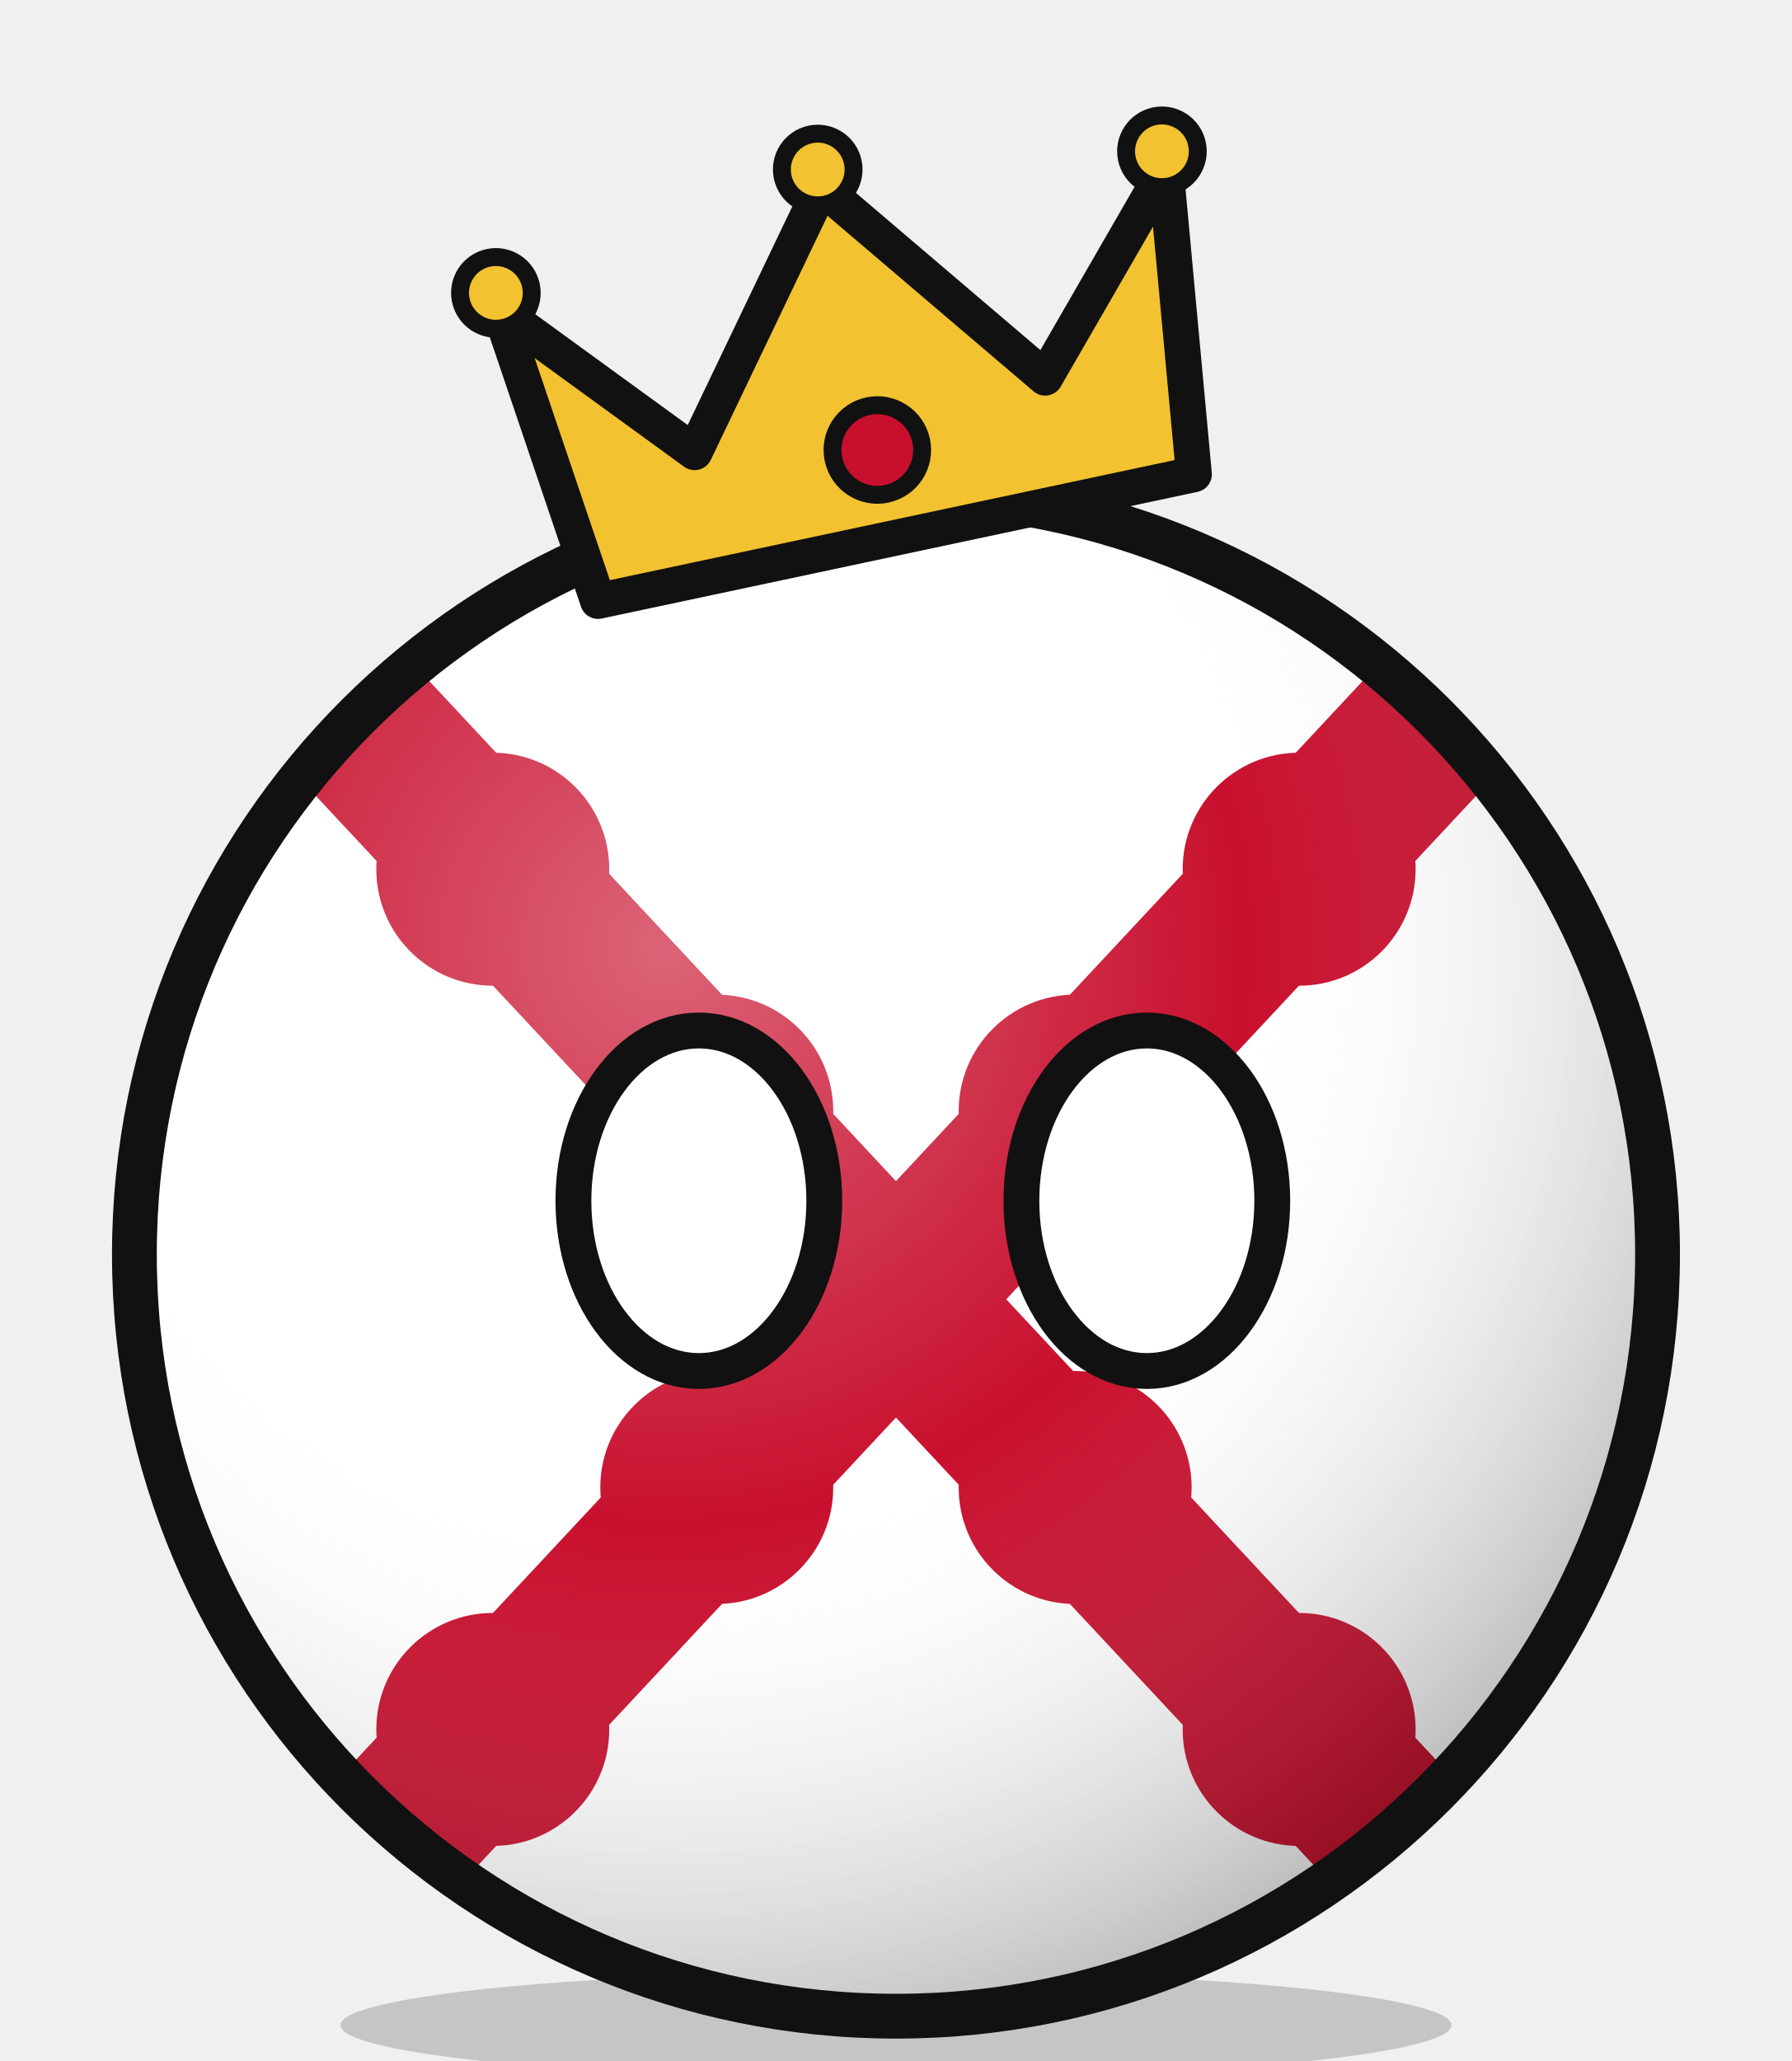
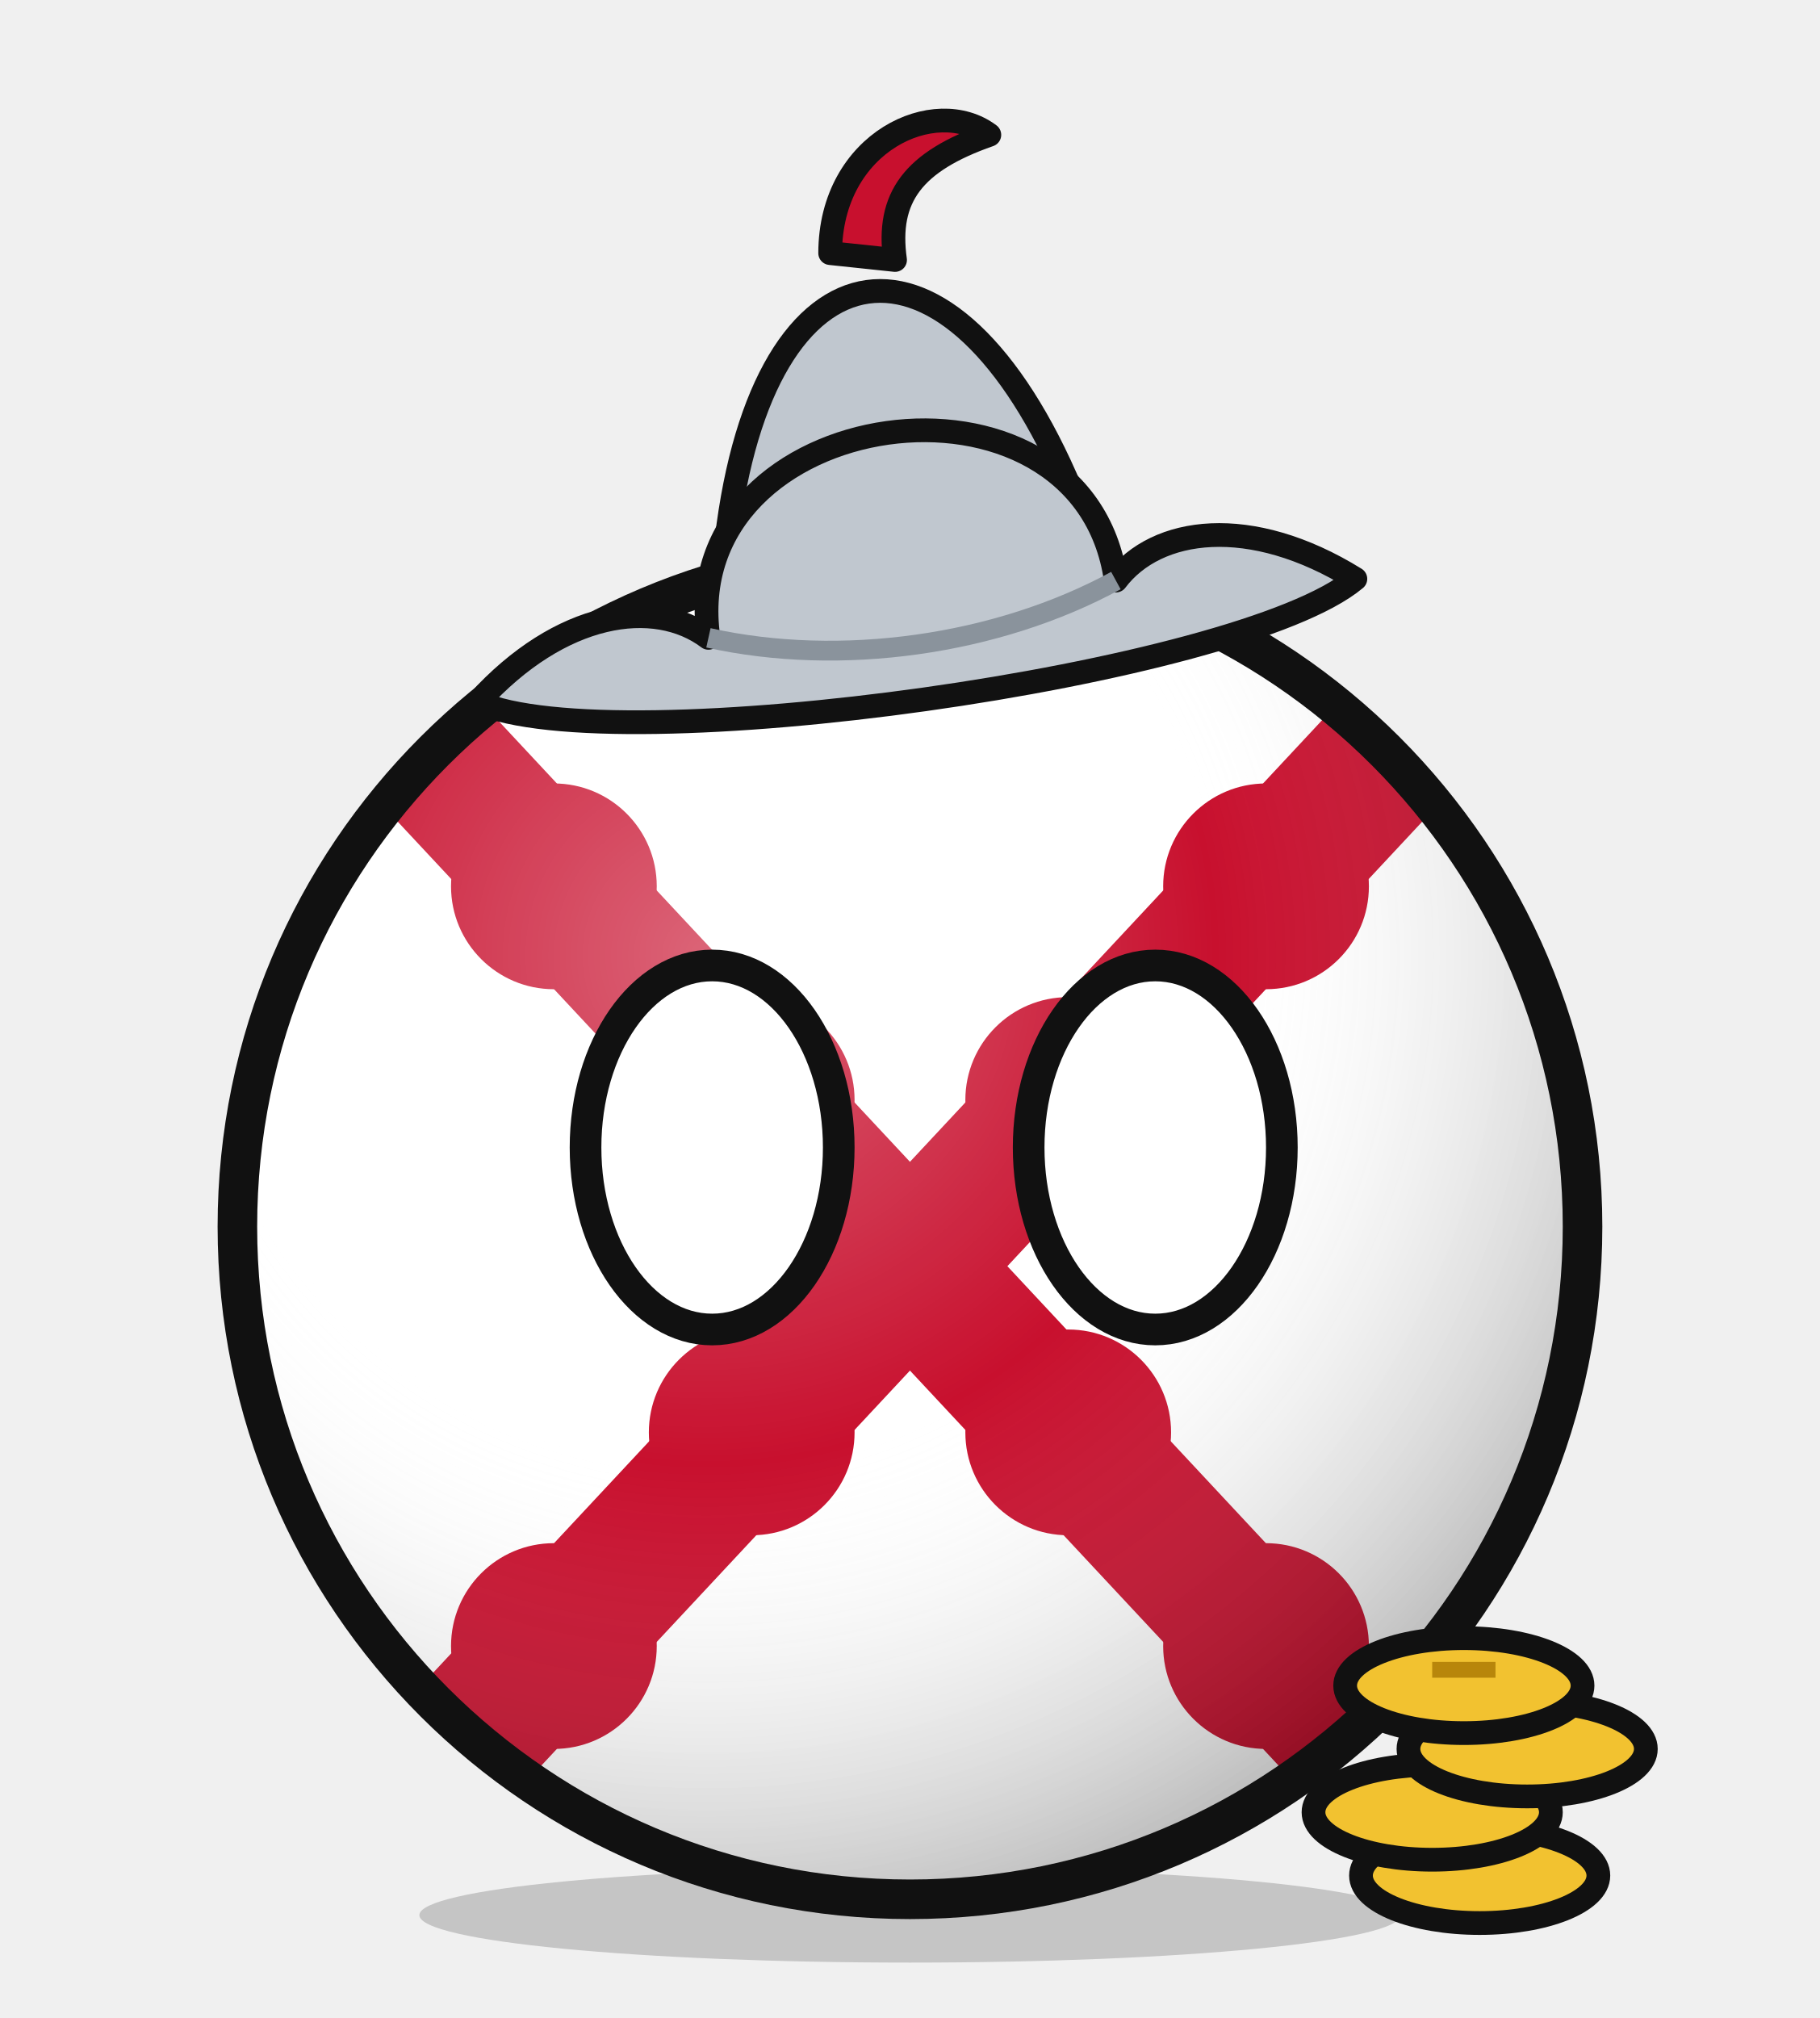
- <svg xmlns="http://www.w3.org/2000/svg" viewBox="0 -30 200 230" width="200" height="230">
+ <svg xmlns="http://www.w3.org/2000/svg" viewBox="-15 -45 230 255" width="230" height="255">
  <defs>
    <clipPath id="c">
      <circle cx="100" cy="110" r="85" />
    </clipPath>
    <radialGradient id="brilho" cx="35%" cy="30%" r="75%">
      <stop offset="0" stop-color="#fff" stop-opacity="0.35" />
      <stop offset="0.5" stop-color="#fff" stop-opacity="0" />
      <stop offset="1" stop-color="#000" stop-opacity="0.28" />
    </radialGradient>
  </defs>
-   <ellipse cx="100" cy="196" rx="62" ry="6" fill="#000" opacity="0.18" />
+   <ellipse cx="100" cy="197" rx="62" ry="6" fill="#000" opacity="0.18" />
  <g clip-path="url(#c)">
    <rect x="0" y="20" width="200" height="180" fill="#FFFFFF" />
    <g stroke="#C8102E" stroke-width="18" stroke-linecap="round">
      <line x1="30" y1="40" x2="170" y2="190" />
      <line x1="170" y1="40" x2="30" y2="190" />
    </g>
    <g fill="#C8102E">
      <circle cx="55" cy="67" r="13" />
      <circle cx="145" cy="67" r="13" />
      <circle cx="80" cy="94" r="13" />
      <circle cx="120" cy="94" r="13" />
      <circle cx="120" cy="136" r="13" />
      <circle cx="80" cy="136" r="13" />
      <circle cx="145" cy="163" r="13" />
      <circle cx="55" cy="163" r="13" />
    </g>
    <circle cx="100" cy="110" r="85" fill="url(#brilho)" />
  </g>
  <circle cx="100" cy="110" r="85" fill="none" stroke="#111" stroke-width="5" />
-   <ellipse cx="78" cy="104" rx="14" ry="19" fill="#fff" stroke="#111" stroke-width="4" />
-   <ellipse cx="128" cy="104" rx="14" ry="19" fill="#fff" stroke="#111" stroke-width="4" />
-   <g transform="translate(100 30) rotate(-12)">
-     <path d="M-34,0 L-38,-34 L-20,-14 L0,-40 L20,-14 L38,-34 L34,0 Z" fill="#F2C230" stroke="#111" stroke-width="4" stroke-linejoin="round" />
-     <circle cx="0" cy="-10" r="5" fill="#C8102E" stroke="#111" stroke-width="2" />
-     <circle cx="-38" cy="-36" r="4" fill="#F2C230" stroke="#111" stroke-width="2" />
-     <circle cx="0" cy="-42" r="4" fill="#F2C230" stroke="#111" stroke-width="2" />
-     <circle cx="38" cy="-36" r="4" fill="#F2C230" stroke="#111" stroke-width="2" />
+   <ellipse cx="75" cy="100" rx="16" ry="23" fill="#fff" stroke="#111" stroke-width="4" />
+   <ellipse cx="131" cy="100" rx="16" ry="23" fill="#fff" stroke="#111" stroke-width="4" />
+   <g transform="translate(100 30) rotate(-8)">
+     <path d="M-4,-44 C-2,-58 12,-62 18,-56 C8,-54 4,-50 4,-42 Z" fill="#C8102E" stroke="#111" stroke-width="3" stroke-linejoin="round" />
+     <path d="M-22,-10 C-12,-48 12,-48 22,-10 Z" fill="#C0C7CF" stroke="#111" stroke-width="3" stroke-linejoin="round" />
+     <path d="M-56,6 C-44,-4 -32,-4 -26,2 C-26,-28 26,-28 26,2 C32,-4 44,-4 56,6 C40,16 -40,16 -56,6 Z" fill="#C0C7CF" stroke="#111" stroke-width="3" stroke-linejoin="round" />
+     <path d="M-26,2 C-10,8 10,8 26,2" fill="none" stroke="#8a939c" stroke-width="2.5" />
+   </g>
+   <g transform="translate(172 178)">
+     <ellipse cx="0" cy="14" rx="15" ry="6" fill="#F2C230" stroke="#111" stroke-width="3" stroke-linejoin="round" />
+     <ellipse cx="-6" cy="6" rx="15" ry="6" fill="#F2C230" stroke="#111" stroke-width="3" stroke-linejoin="round" />
+     <ellipse cx="6" cy="-2" rx="15" ry="6" fill="#F2C230" stroke="#111" stroke-width="3" stroke-linejoin="round" />
+     <ellipse cx="-2" cy="-10" rx="15" ry="6" fill="#F2C230" stroke="#111" stroke-width="3" stroke-linejoin="round" />
+     <path d="M-6,-12 h8" stroke="#B8860B" stroke-width="2" />
  </g>
</svg>
